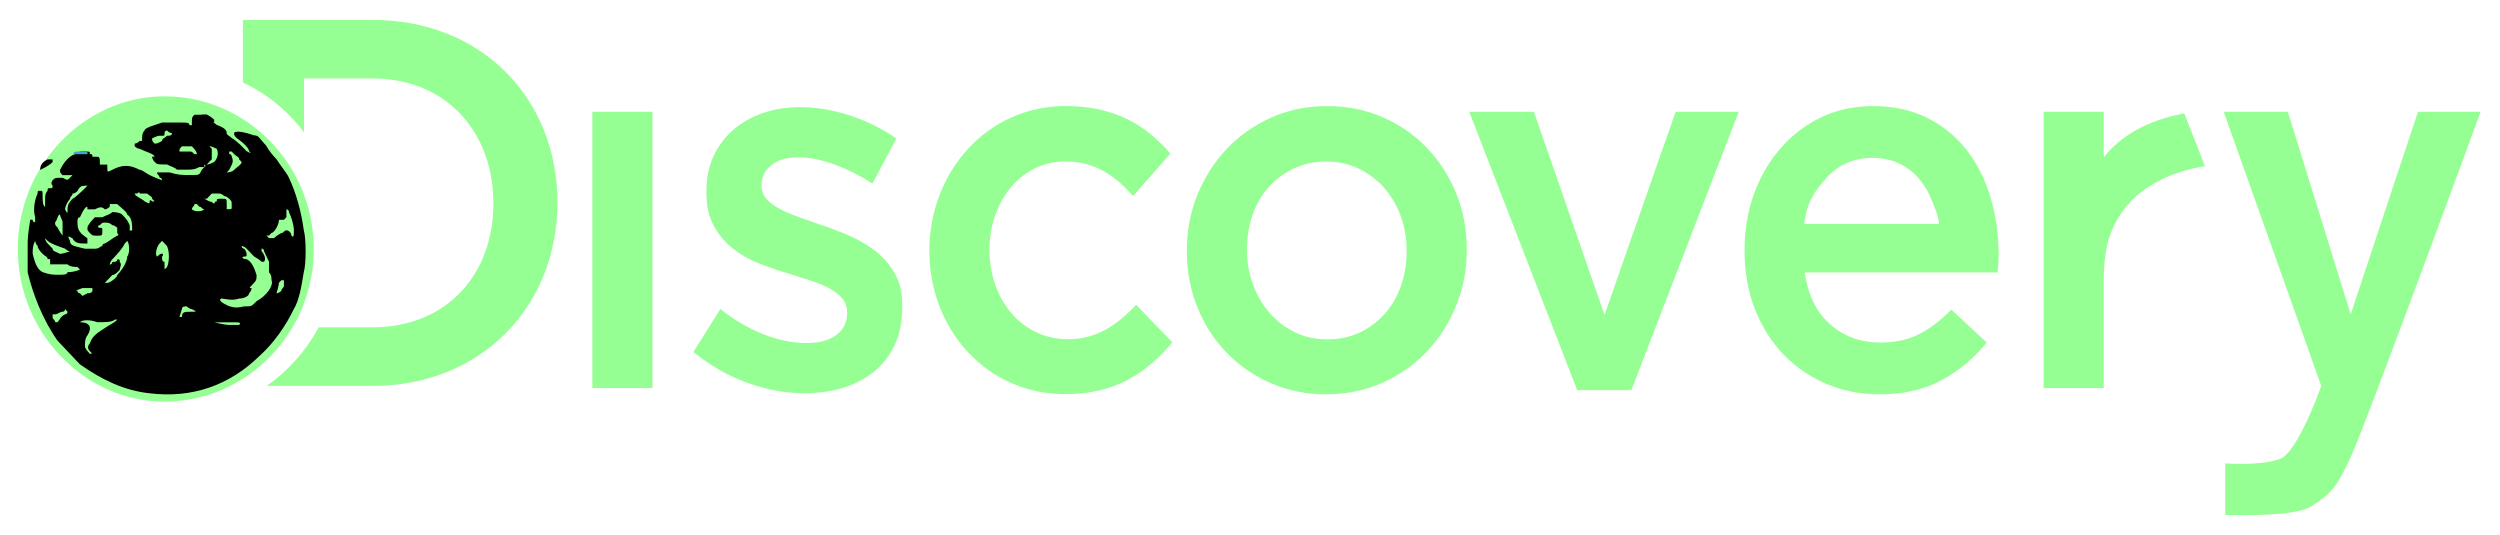
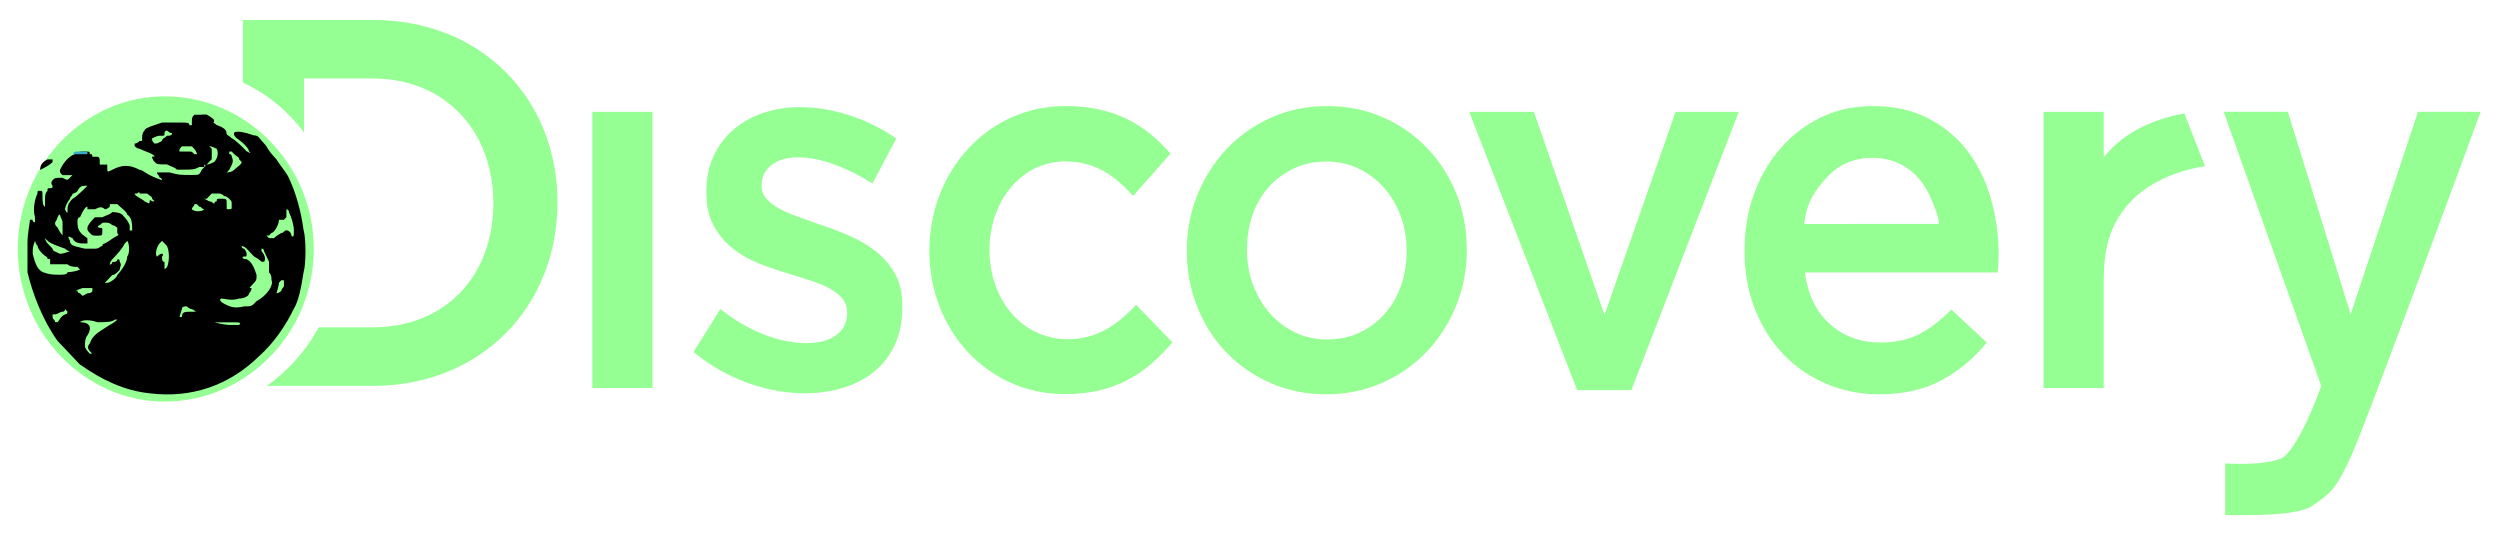
- <svg xmlns="http://www.w3.org/2000/svg" width="117" height="25" viewBox="0 0 117 25" fill="none">
-   <path d="M14.685 11.651C14.685 15.592 11.542 18.794 7.7 18.794C3.975 18.794 0.832 15.592 0.832 11.651C0.832 7.709 3.975 4.507 7.7 4.507C11.542 4.507 14.685 7.709 14.685 11.651Z" fill="#96FF94" />
-   <path d="M9.446 5.37C9.33 5.37 9.214 5.37 9.097 5.37C8.98 5.492 8.98 5.492 8.98 5.736V5.859C8.98 5.859 8.98 5.859 8.864 5.859C8.864 5.736 8.747 5.736 8.515 5.736C8.398 5.736 8.282 5.736 8.282 5.736C8.049 5.736 7.816 5.736 7.584 5.736C7.234 5.858 6.769 5.981 6.769 6.103C6.652 6.225 6.652 6.347 6.652 6.475V6.597H6.536C6.419 6.72 6.303 6.72 6.303 6.72C6.303 6.842 6.303 6.842 6.303 6.842C6.303 6.842 6.419 6.964 6.536 6.964C6.768 7.086 7.234 7.208 7.234 7.331C7.234 7.331 7.234 7.331 7.117 7.331C7.117 7.331 7.117 7.453 7.234 7.575C7.351 7.697 7.351 7.697 7.816 7.697C8.049 7.82 8.165 7.82 8.282 7.942C8.398 7.942 8.398 7.942 8.631 7.942C8.98 7.942 9.097 7.942 9.329 7.819C9.446 7.819 9.562 7.819 9.562 7.819C9.562 7.697 9.562 7.697 9.562 7.697C9.679 7.82 9.679 7.697 9.679 7.697C9.679 7.697 9.795 7.575 9.911 7.453C9.911 7.453 9.911 7.331 9.911 7.209C9.911 7.086 9.911 6.964 9.911 6.964C9.795 6.842 9.795 6.842 9.795 6.842C9.911 6.842 10.144 6.964 10.144 6.964C10.261 7.209 10.144 7.459 10.027 7.58C10.027 7.58 9.795 7.702 9.678 7.702C9.562 7.824 9.562 7.824 9.445 7.946C9.329 8.191 9.329 8.191 8.98 8.191C8.398 8.191 8.398 8.191 7.932 8.068C7.699 8.068 7.466 8.068 7.466 8.068C7.35 8.068 7.35 8.068 7.35 8.068C7.35 8.191 7.466 8.191 7.466 8.313C7.583 8.313 7.583 8.435 7.583 8.435C7.583 8.435 7.234 8.313 7.001 8.191C6.768 8.069 6.652 7.946 6.535 7.946C6.069 7.702 5.72 7.702 5.255 7.946C5.022 8.069 5.022 8.069 5.022 7.824V7.702H4.905C4.789 7.702 4.789 7.702 4.673 7.702C4.673 7.824 4.556 7.824 4.673 7.824C4.673 7.702 4.673 7.702 4.673 7.702C4.673 7.702 4.673 7.702 4.673 7.58C4.673 7.458 4.673 7.336 4.556 7.336C4.439 7.336 4.323 7.336 4.323 7.336C4.323 7.213 4.323 7.213 4.207 7.213C4.207 7.091 4.207 7.091 3.974 7.091C3.742 7.091 3.625 7.091 3.508 7.213C3.159 7.335 2.926 7.708 2.81 7.952C2.81 8.074 2.81 8.074 2.927 8.197C3.043 8.197 3.043 8.197 3.159 8.197H3.392L3.275 8.319C3.159 8.441 3.159 8.441 2.926 8.319C2.577 8.319 2.577 8.319 2.46 8.441C2.46 8.441 2.344 8.563 2.46 8.685C2.46 8.808 2.46 8.808 2.344 8.808C2.227 8.808 2.227 8.808 2.227 8.93C2.11 9.052 2.11 9.174 2.11 9.424C2.11 9.547 2.11 9.669 2.11 9.669C1.994 9.669 1.994 9.302 1.994 9.174C1.994 8.93 1.994 8.93 1.877 8.93C1.761 8.93 1.761 8.93 1.761 9.052C1.644 9.297 1.528 9.791 1.644 10.161C1.644 10.283 1.644 10.405 1.644 10.405C1.644 10.405 1.527 10.405 1.527 10.283H1.411C1.411 10.405 1.294 10.899 1.294 11.391C1.294 11.635 1.294 11.758 1.294 12.007C1.294 12.13 1.294 12.252 1.294 12.374C1.294 12.374 1.294 12.618 1.294 12.74C1.527 13.725 1.993 14.957 2.691 15.942C2.924 16.187 3.506 16.804 3.739 17.051C4.786 17.79 5.834 18.282 6.998 18.405C8.977 18.65 10.723 18.039 12.12 16.681C12.819 16.065 13.4 15.203 13.75 14.464C13.982 14.092 14.099 13.479 14.216 12.74C14.332 12.374 14.332 11.139 14.216 10.77C14.099 9.907 13.866 9.046 13.517 8.307C13.4 8.062 13.168 7.812 12.935 7.444C12.819 7.322 12.586 7.072 12.469 6.829C12.12 6.462 12.12 6.334 11.887 6.334C11.538 6.212 11.072 6.09 10.956 6.212C10.956 6.334 10.956 6.334 11.073 6.457C11.422 6.701 11.655 6.951 11.655 7.072C11.771 7.194 11.771 7.194 11.538 7.072C11.421 6.95 11.072 6.578 10.84 6.457C10.723 6.334 10.607 6.334 10.607 6.212C10.607 6.09 10.49 5.968 10.141 5.845C10.025 5.723 9.909 5.723 10.025 5.723C10.025 5.723 10.025 5.723 10.025 5.601C10.025 5.601 9.908 5.479 9.675 5.357C9.559 5.357 9.559 5.357 9.443 5.357L9.446 5.37ZM7.817 6.109C7.817 6.109 7.933 6.231 8.049 6.231C8.049 6.353 7.933 6.353 7.817 6.353C7.7 6.475 7.584 6.475 7.584 6.597C7.351 6.72 7.351 6.72 7.235 6.72C7.118 6.597 7.118 6.597 7.118 6.475C7.118 6.475 7.351 6.353 7.467 6.353C7.467 6.353 7.467 6.353 7.584 6.353C7.701 6.353 7.701 6.353 7.701 6.231C7.701 6.109 7.817 6.109 7.817 6.109L7.817 6.109ZM8.748 6.848C8.864 6.848 8.98 6.848 8.98 6.848C9.097 6.97 9.213 7.092 9.213 7.214C9.213 7.214 9.213 7.214 9.096 7.214C8.98 7.092 8.98 7.092 8.864 7.092C8.747 7.092 8.631 7.092 8.515 7.092H8.398C8.398 6.97 8.398 6.97 8.515 6.848C8.631 6.848 8.631 6.848 8.747 6.848H8.748ZM10.727 7.092C10.727 7.092 10.727 7.092 10.843 7.092L10.96 7.214C11.076 7.336 11.193 7.336 11.193 7.459L11.309 7.581C11.309 7.703 11.076 7.825 10.96 7.947C10.843 8.07 10.611 8.07 10.611 8.07C10.611 8.07 10.611 8.07 10.727 7.947C10.844 7.703 10.96 7.581 10.844 7.331C10.844 7.209 10.727 7.209 10.727 7.209C10.727 7.087 10.727 7.087 10.727 7.087L10.727 7.092ZM2.462 7.459C2.345 7.459 2.345 7.459 2.229 7.459C1.997 7.581 1.88 7.703 1.88 7.953C1.88 7.953 1.88 7.953 2.113 7.831C2.345 7.709 2.462 7.586 2.462 7.586C2.462 7.464 2.462 7.464 2.462 7.464V7.459ZM3.975 8.69C3.975 8.69 3.975 8.69 4.092 8.69C4.092 8.69 3.626 9.185 3.393 9.306C3.277 9.428 3.161 9.55 3.161 9.8C3.161 9.923 3.161 9.923 3.161 9.923C3.161 10.045 3.044 9.8 3.044 9.8C3.044 9.678 3.161 9.428 3.277 9.306C3.277 9.184 3.393 9.184 3.393 9.062C3.393 9.062 3.51 9.062 3.626 8.939C3.743 8.695 3.859 8.695 3.975 8.695L3.975 8.69ZM6.536 9.057C6.653 9.057 6.769 9.057 6.885 9.057C7.002 9.179 7.118 9.179 7.118 9.301L7.235 9.424H7.118C7.001 9.301 7.001 9.424 7.001 9.424C7.001 9.546 7.001 9.546 6.769 9.424C6.652 9.301 6.303 9.179 6.303 9.057C6.303 9.057 6.303 9.057 6.42 9.057C6.42 9.057 6.536 8.934 6.536 9.057ZM10.261 9.057C10.261 9.057 10.378 9.057 10.494 9.179C10.61 9.179 10.726 9.301 10.726 9.301C10.843 9.423 10.843 9.423 10.843 9.545C10.843 9.668 10.843 9.668 10.843 9.668C10.843 9.79 10.843 9.79 10.726 9.79C10.61 9.79 10.61 9.79 10.61 9.79C10.61 9.668 10.61 9.668 10.61 9.545C10.61 9.301 10.61 9.301 10.377 9.301C10.145 9.301 10.145 9.301 10.145 9.424C10.028 9.424 10.028 9.546 10.028 9.546C10.028 9.546 9.911 9.424 9.795 9.424L9.563 9.301H9.679L9.796 9.179C9.796 9.179 9.796 9.179 9.912 9.057C10.029 9.057 10.145 9.057 10.262 9.057H10.261ZM5.139 9.551H5.256C5.256 9.551 5.372 9.551 5.488 9.551C5.605 9.674 5.954 9.918 5.954 10.046C6.187 10.168 6.187 10.541 6.187 10.785C6.07 10.785 6.07 10.785 6.07 10.785C6.07 10.785 6.07 10.663 6.07 10.541C5.954 10.296 5.954 10.296 5.721 10.046C5.604 9.924 5.255 9.924 5.255 9.924C5.139 10.046 5.023 10.046 4.789 10.168C4.673 10.168 4.44 10.168 4.44 10.168C4.324 10.29 4.091 10.535 4.091 10.663C4.091 10.785 4.091 10.785 4.208 10.907C4.324 11.029 4.324 11.029 4.557 11.029C4.789 11.029 4.789 11.029 4.789 10.785C4.789 10.663 4.789 10.663 4.673 10.663C4.556 10.663 4.556 10.54 4.673 10.54C4.789 10.418 4.789 10.418 4.905 10.418C5.022 10.418 5.138 10.418 5.255 10.54C5.371 10.54 5.487 10.663 5.487 10.663C5.487 10.785 5.487 10.907 5.487 10.907C5.604 11.029 5.487 11.029 5.487 11.029C5.255 11.152 5.138 11.273 4.905 11.396C4.905 11.396 4.789 11.396 4.789 11.518C4.672 11.518 4.672 11.64 4.44 11.64C4.323 11.64 4.207 11.64 3.974 11.64C3.508 11.518 3.275 11.518 3.275 11.274C3.159 11.029 3.159 11.029 3.392 11.151C3.508 11.396 3.741 11.396 3.974 11.396H4.09C4.09 11.273 4.09 11.273 4.09 11.151C3.741 10.907 3.625 10.785 3.625 10.412C3.625 10.29 3.625 10.168 3.741 10.168C3.858 9.924 3.974 9.673 4.09 9.673C4.09 9.796 4.09 9.796 4.09 9.796C4.09 9.796 4.207 9.796 4.44 9.796C4.672 9.673 4.789 9.673 4.905 9.796C5.022 9.796 5.138 9.673 5.138 9.673V9.551L5.139 9.551ZM9.213 9.551L9.33 9.674C9.447 9.674 9.447 9.796 9.563 9.796C9.446 9.918 9.097 9.918 8.981 9.796C8.864 9.796 8.864 9.796 8.981 9.796C8.981 9.674 9.097 9.674 9.097 9.551H9.214H9.213ZM13.404 9.796C13.404 9.796 13.521 9.796 13.521 9.918C13.637 10.163 13.753 10.534 13.753 10.78C13.753 11.024 13.753 11.152 13.637 11.024C13.637 10.902 13.52 10.78 13.404 10.78C13.287 10.78 13.287 10.902 13.171 10.902C13.171 10.902 12.939 11.024 12.822 11.146C12.706 11.146 12.59 11.146 12.59 11.146L12.473 11.024H12.59L12.706 10.902C12.823 10.902 13.055 10.535 13.055 10.286C13.055 10.286 13.055 10.164 13.055 10.286C13.172 10.286 13.172 10.286 13.288 10.286C13.288 10.286 13.288 10.286 13.405 10.164C13.405 10.164 13.405 10.042 13.405 9.92C13.405 9.798 13.405 9.797 13.405 9.797L13.404 9.796ZM2.811 10.04C2.811 10.162 2.928 10.284 2.928 10.407C2.928 10.529 2.928 10.651 2.928 10.651C2.928 10.773 2.928 10.895 2.928 11.018C2.928 11.018 2.811 10.895 2.695 10.651C2.578 10.529 2.578 10.529 2.578 10.407C2.695 10.284 2.695 10.04 2.811 10.04H2.811ZM2.113 11.149C2.113 11.149 2.113 11.149 2.229 11.271C2.346 11.393 2.695 11.515 3.044 11.637C3.161 11.759 3.277 11.76 3.277 11.76C3.277 11.76 2.928 11.882 2.811 11.882C2.578 11.759 2.462 11.759 2.462 11.637C2.462 11.637 2.345 11.515 2.229 11.393C2.113 11.271 2.113 11.149 2.113 11.149C2.113 11.149 1.996 11.149 2.113 11.149H2.113ZM5.954 11.271C6.071 11.393 6.071 11.886 5.954 12.01C5.954 12.254 5.721 12.625 5.488 12.871C5.488 12.994 5.139 13.238 5.022 13.238H4.906C4.906 13.238 5.022 13.116 5.255 12.871C5.372 12.871 5.488 12.749 5.604 12.627C5.604 12.505 5.721 12.383 5.604 12.261C5.604 12.138 5.604 12.138 5.488 12.138C5.488 12.26 5.371 12.261 5.255 12.261C5.255 12.383 5.139 12.383 5.139 12.383C5.139 12.383 5.139 12.261 5.255 12.138C5.488 11.894 5.721 11.644 5.837 11.399C5.954 11.277 5.954 11.277 5.954 11.277L5.954 11.271ZM7.584 11.271C7.7 11.393 7.7 11.393 7.816 11.515C7.933 11.76 7.933 12.254 7.816 12.5C7.7 12.623 7.7 12.623 7.7 12.5C7.7 12.5 7.7 12.378 7.7 12.256C7.583 12.256 7.583 12.134 7.583 12.012C7.7 11.889 7.583 11.767 7.351 12.012C7.234 11.889 7.351 11.517 7.467 11.396L7.584 11.274L7.584 11.271ZM1.647 11.271C1.647 11.271 1.647 11.393 1.764 11.515C1.764 11.637 1.88 11.759 1.996 11.882C2.113 12.004 2.229 12.004 2.229 12.126C2.346 12.126 2.346 12.126 2.346 12.126C2.346 12.248 2.346 12.248 2.346 12.37C2.462 12.37 2.462 12.37 2.578 12.37C2.695 12.37 2.811 12.37 2.811 12.37C2.927 12.37 2.927 12.37 3.16 12.37C3.277 12.493 3.509 12.493 3.626 12.493L3.742 12.615C3.742 12.615 3.51 12.737 3.16 12.737C3.16 12.859 2.928 12.859 2.811 12.859C2.462 12.859 2.345 12.859 1.996 12.737C1.764 12.615 1.647 12.371 1.53 11.875C1.53 11.631 1.53 11.508 1.647 11.259L1.647 11.271ZM11.309 11.515C11.309 11.515 11.425 11.515 11.541 11.637C11.541 11.637 11.774 11.882 11.891 12.004C12.123 12.126 12.24 12.248 12.24 12.248H12.356C12.473 12.126 12.356 11.882 12.24 11.754C12.24 11.632 12.24 11.632 12.24 11.632C12.24 11.632 12.356 11.632 12.356 11.754C12.356 11.754 12.473 11.998 12.589 12.248C12.589 12.37 12.589 12.493 12.589 12.743C12.706 12.865 12.706 12.987 12.706 13.11C12.822 13.354 12.473 13.848 12.007 14.095C11.775 14.339 11.775 14.339 11.425 14.339C10.959 14.461 10.727 14.339 10.494 14.217C10.261 14.094 10.261 13.972 10.377 13.972V13.85V13.972C10.494 13.972 10.843 14.095 11.192 13.972C11.425 13.972 11.658 13.85 11.658 13.728C11.775 13.606 11.775 13.483 11.775 13.483C11.658 13.483 11.658 13.484 11.775 13.361C12.007 13.117 12.007 13.117 12.007 12.867C11.891 12.5 11.775 12.251 11.541 12.128C11.309 12.128 11.309 12.006 11.425 12.006C11.541 12.006 11.541 12.006 11.541 11.884C11.541 11.884 11.541 11.761 11.425 11.639C11.308 11.639 11.308 11.517 11.308 11.517L11.309 11.515ZM13.171 13.116C13.171 13.116 13.171 13.116 13.288 13.116C13.288 13.238 13.288 13.238 13.288 13.36C13.288 13.482 13.171 13.482 13.171 13.605C13.055 13.727 12.939 13.727 12.939 13.727C12.939 13.727 13.055 13.36 13.055 13.232C13.172 13.11 13.172 13.11 13.172 13.11L13.171 13.116ZM4.208 13.482H4.325V13.605C4.325 13.605 4.325 13.727 4.092 13.727L3.859 13.849L3.743 13.727C3.743 13.727 3.626 13.727 3.626 13.605C3.51 13.605 3.51 13.604 3.859 13.482C3.975 13.482 4.091 13.482 4.208 13.482H4.208ZM8.748 14.345C8.748 14.345 8.864 14.467 8.98 14.467C9.213 14.589 9.213 14.589 8.98 14.589C8.631 14.589 8.515 14.589 8.515 14.834H8.398L8.515 14.461C8.515 14.339 8.631 14.339 8.747 14.339L8.748 14.345ZM3.044 14.467L3.161 14.589C3.161 14.589 3.161 14.711 3.044 14.711C2.811 14.834 2.811 14.956 2.695 15.078H2.578C2.578 14.956 2.462 14.956 2.462 14.834C2.462 14.711 2.462 14.711 2.462 14.711H2.578C2.695 14.711 2.811 14.589 2.927 14.589C3.044 14.589 3.044 14.467 3.044 14.467H3.044ZM5.488 14.962C5.488 14.962 5.372 15.084 5.139 15.206C4.557 15.573 4.324 15.701 4.208 16.068C4.091 16.191 4.091 16.313 4.208 16.435C4.325 16.557 4.325 16.557 4.208 16.557C4.091 16.435 3.975 16.313 3.975 16.191C3.975 16.068 3.975 15.824 4.092 15.696C4.325 15.329 4.209 15.08 3.743 15.08C3.626 15.08 3.626 15.08 3.743 15.08C3.859 14.957 4.209 14.957 4.558 15.08C4.907 15.08 5.256 15.08 5.372 14.957H5.489L5.488 14.962ZM10.028 15.084C10.028 15.084 10.145 15.084 10.261 15.084C10.377 15.084 10.61 15.084 10.843 15.084C11.192 15.084 11.309 15.084 11.192 15.206C11.076 15.206 10.843 15.206 10.726 15.206C10.494 15.206 10.028 15.084 10.028 15.084H10.028Z" fill="black" />
-   <path d="M3.51 7.094C3.393 7.216 3.393 7.216 3.51 7.216C3.742 7.216 3.975 7.216 4.092 7.216V7.094C3.975 7.094 3.626 7.094 3.51 7.094Z" fill="#37ABC8" />
-   <path d="M113.161 5.233L110.012 14.708L107.072 5.233H104.07L108.636 18.068L108.599 18.157C108.599 18.157 107.68 20.775 106.847 21.409C106.207 21.753 104.707 21.728 104.139 21.687V24.106C105.13 24.105 107.462 24.172 108.212 23.672C109.154 23.046 109.365 22.775 110.008 21.402C110.71 19.906 116.092 5.233 116.092 5.233H113.161ZM98.454 7.37V5.233H95.641V18.16H98.454V13.239C98.454 12.374 98.532 11.615 98.758 10.988C99.606 8.636 101.969 7.968 103.192 7.777L102.226 5.307C101.245 5.485 99.515 5.983 98.454 7.37V7.37ZM49.983 15.876C47.819 15.876 46.308 14.018 46.308 11.692C46.308 9.416 47.796 7.555 49.844 7.555C51.262 7.555 52.17 8.216 53.031 9.171L54.775 7.189C53.635 5.868 52.193 4.962 49.867 4.962C46.192 4.962 43.493 8.045 43.493 11.741C43.493 15.435 46.192 18.445 49.844 18.445C52.238 18.445 53.658 17.442 54.868 16.023L53.169 14.262C52.286 15.216 51.309 15.876 49.983 15.876ZM90.743 10.481C90.697 10.008 90.596 9.873 90.44 9.457C90.286 9.041 90.075 8.678 89.813 8.369C89.548 8.059 89.234 7.817 88.87 7.645C88.506 7.475 88.091 7.389 87.624 7.389C86.756 7.389 86.039 7.703 85.472 8.332C84.907 8.96 84.561 9.469 84.436 10.481H90.743V10.481ZM93.163 9.262C93.411 10.102 93.536 10.988 93.536 11.918C93.536 12.048 93.532 12.183 93.525 12.322C93.516 12.46 93.504 12.603 93.489 12.75H84.46C84.616 13.81 85.015 14.623 85.658 15.184C86.303 15.749 87.082 16.031 87.998 16.031C88.695 16.031 89.301 15.899 89.813 15.639C90.325 15.378 90.829 14.995 91.324 14.488L92.978 16.031C92.387 16.765 91.686 17.352 90.87 17.793C90.057 18.234 89.084 18.455 87.951 18.455C87.066 18.455 86.24 18.289 85.472 17.965C84.705 17.638 84.038 17.181 83.471 16.593C82.905 16.006 82.459 15.301 82.134 14.477C81.808 13.652 81.645 12.742 81.645 11.746V11.696C81.645 10.767 81.792 9.894 82.087 9.078C82.381 8.262 82.796 7.547 83.332 6.937C83.867 6.323 84.498 5.843 85.228 5.491C85.957 5.141 86.764 4.965 87.649 4.965C88.625 4.965 89.483 5.153 90.22 5.528C90.956 5.904 91.57 6.41 92.059 7.046C92.548 7.683 92.916 8.421 93.163 9.262V9.262ZM75.091 14.735L71.787 5.233H68.761L73.812 18.259H76.347L81.373 5.233H78.417L75.091 14.735ZM65.83 11.722C65.83 11.15 65.737 10.612 65.551 10.107C65.365 9.6 65.104 9.16 64.771 8.784C64.437 8.409 64.042 8.111 63.584 7.89C63.127 7.67 62.618 7.56 62.059 7.56C61.501 7.56 60.993 7.67 60.536 7.89C60.079 8.111 59.687 8.404 59.36 8.772C59.035 9.139 58.786 9.571 58.616 10.069C58.444 10.567 58.36 11.102 58.36 11.673V11.722C58.36 12.277 58.453 12.807 58.639 13.313C58.825 13.82 59.084 14.263 59.419 14.647C59.752 15.03 60.148 15.332 60.606 15.552C61.063 15.772 61.563 15.883 62.107 15.883C62.68 15.883 63.196 15.772 63.654 15.552C64.113 15.332 64.504 15.034 64.829 14.659C65.155 14.284 65.402 13.848 65.574 13.349C65.744 12.852 65.83 12.325 65.83 11.771V11.722ZM68.157 9.064C68.482 9.873 68.645 10.743 68.645 11.673V11.722C68.645 12.636 68.478 13.5 68.145 14.316C67.811 15.132 67.354 15.846 66.772 16.459C66.191 17.072 65.495 17.556 64.691 17.915C63.883 18.274 63.006 18.455 62.059 18.455C61.129 18.455 60.264 18.279 59.466 17.927C58.666 17.577 57.976 17.099 57.394 16.495C56.812 15.892 56.359 15.181 56.032 14.367C55.706 13.55 55.544 12.685 55.544 11.771V11.722C55.544 10.791 55.71 9.918 56.045 9.103C56.378 8.287 56.836 7.572 57.417 6.961C57.999 6.348 58.691 5.862 59.488 5.505C60.288 5.145 61.16 4.965 62.107 4.965C63.053 4.965 63.926 5.141 64.725 5.491C65.523 5.843 66.214 6.323 66.796 6.937C67.377 7.547 67.831 8.258 68.157 9.064V9.064ZM40.982 11.758C40.618 11.474 40.211 11.232 39.76 11.036C39.31 10.841 38.861 10.669 38.411 10.522C38.054 10.391 37.709 10.269 37.376 10.154C37.042 10.041 36.747 9.914 36.491 9.776C36.235 9.637 36.029 9.482 35.875 9.31C35.719 9.139 35.642 8.939 35.642 8.71V8.662C35.642 8.287 35.792 7.976 36.096 7.732C36.398 7.487 36.821 7.364 37.364 7.364C37.877 7.364 38.434 7.475 39.039 7.695C39.644 7.915 40.241 8.213 40.831 8.588L41.948 6.483C41.297 6.026 40.576 5.667 39.783 5.406C38.993 5.145 38.209 5.014 37.434 5.014C36.828 5.014 36.258 5.104 35.723 5.283C35.188 5.464 34.723 5.725 34.327 6.067C33.931 6.41 33.621 6.821 33.397 7.303C33.171 7.785 33.058 8.336 33.058 8.955V9.004C33.058 9.625 33.175 10.146 33.408 10.572C33.64 10.995 33.939 11.351 34.304 11.635C34.668 11.922 35.08 12.155 35.537 12.334C35.995 12.514 36.448 12.669 36.899 12.799C37.255 12.914 37.601 13.023 37.934 13.13C38.267 13.236 38.562 13.358 38.818 13.497C39.074 13.635 39.275 13.795 39.423 13.974C39.57 14.154 39.644 14.367 39.644 14.611V14.659C39.644 15.084 39.477 15.422 39.144 15.675C38.81 15.928 38.342 16.054 37.736 16.054C37.1 16.054 36.437 15.92 35.747 15.65C35.056 15.381 34.377 14.985 33.71 14.463L32.453 16.471C33.23 17.107 34.071 17.589 34.979 17.915C35.886 18.242 36.782 18.404 37.666 18.404C38.302 18.404 38.9 18.32 39.459 18.148C40.016 17.976 40.501 17.724 40.912 17.388C41.324 17.054 41.645 16.635 41.879 16.128C42.112 15.623 42.227 15.026 42.227 14.34V14.293C42.227 13.705 42.112 13.206 41.879 12.799C41.645 12.39 41.346 12.044 40.982 11.758V11.758ZM27.721 18.16H30.537V5.233H27.721V18.16ZM26.09 9.471C26.09 14.316 22.554 18.059 17.437 18.059H12.486C13.486 17.357 14.32 16.42 14.917 15.318H17.437C20.857 15.318 23.09 12.896 23.09 9.52C23.09 6.144 20.857 3.672 17.437 3.672H14.227V6.191C13.756 5.574 13.207 5.026 12.585 4.576C12.204 4.299 11.795 4.062 11.367 3.86V0.932H17.437C22.554 0.932 26.09 4.626 26.09 9.471" fill="#96FF94" />
+ <svg xmlns="http://www.w3.org/2000/svg" fill="none" height="25" viewBox="0 0 117 25" width="117">
+   <path d="m14.685 11.651c0 3.941-3.143 7.143-6.984 7.143-3.725 0-6.868-3.202-6.868-7.143 0-3.942 3.143-7.143 6.868-7.143 3.841 0 6.984 3.202 6.984 7.143z" fill="#96ff94" />
+   <path d="m9.446 5.37c-.117 0-.233 0-.349 0-.117.122-.117.122-.117.366v.122s0 0-.117 0c0-.122-.117-.122-.349-.122-.117 0-.233 0-.233 0-.233 0-.466 0-.698 0-.349.122-.815.245-.815.367-.117.122-.117.244-.117.372v.122h-.117c-.117.122-.233.122-.233.122v.122s.117.122.233.122c.233.122.698.244.698.366 0 0 0 0-.117 0 0 0 0 .122.117.244.117.122.117.122.582.122.233.122.349.122.466.244h.349c.349 0 .466-0.0.698-.122h.233c0-.122 0-.122 0-.122.117.122.117 0 .117 0s.117-.122.233-.244c0 0 0-.122 0-.244 0-.122 0-.244 0-.244-.117-.122-.117-.122-.117-.122.117 0 .349.122.349.122.117.244 0 .495-.117.616 0 0-.233.122-.349.122-.117.122-.117.122-.233.244-.117.244-.117.244-.466.244-.582 0-.582-0-1.048-.122-.233 0-.466 0-.466 0-.117 0-.117 0-.117 0 0 .122.117.122.117.245.117 0 .117.122.117.122s-.349-.122-.582-.244c-.233-.122-.349-.244-.466-.244-.466-.244-.815-.244-1.28 0-.233.122-.233.122-.233-.122v-.122h-.117c-.117 0-.117 0-.233 0 0 .122-.117.122 0 .122 0-.122 0-.122 0-.122s0 0 0-.122c0-.122 0-.244-.117-.244-.117 0-.233 0-.233 0 0-.122 0-.122-.117-.122 0-.122 0-.122-.233-.122s-.349-0-.466.122c-.349.122-.582.495-.698.739 0 .122 0.0.122.117.244h.233.233l-.117.122c-.117.122-.117.122-.349 0-.349 0-.349 0-.466.122 0 0-.117.122 0 .244 0 .122 0 .122-.117.122s-.117-0-.117.122c-.117.122-.117.244-.117.495v.245c-.117 0-.117-.367-.117-.495 0-.244 0-.244-.117-.244s-.117 0-.117.122c-.117.245-.233.739-.117 1.109v.244s-.117 0-.117-.122h-.117c0 .122-.117.616-.117 1.108v.616.366.367c.233.985.698 2.217 1.397 3.202.233.244.815.862 1.048 1.109 1.048.739 2.095 1.231 3.259 1.355 1.979.244 3.725-.367 5.122-1.724.699-.616 1.28-1.478 1.63-2.217.233-.372.349-.985.466-1.724.117-.367.117-1.601 0-1.971-.117-.862-.349-1.724-.698-2.463-.117-.244-.349-.495-.582-.862-.117-.122-.349-.372-.466-.615-.349-.367-.349-.495-.582-.495-.349-.122-.815-.244-.931-.122 0 .122 0 .122.117.245.349.244.582.494.582.615.117.122.117.122-.117 0-.117-.122-.466-.494-.699-.615-.117-.122-.233-.122-.233-.245 0-.122-.117-.244-.466-.366-.117-.122-.233-.122-.117-.122 0 0 0 0 0-.122 0 0-.117-.122-.349-.244-.117 0-.117 0-.233 0zm-1.63.739s.117.122.233.122c0 .122-.117.122-.233.122-.117.122-.233.122-.233.244-.233.122-.233.122-.349.122-.117-.122-.117-.122-.117-.244 0 0 .233-.122.349-.122h.117c.117 0 .117-0.0.117-.122 0-.122.117-.122.117-.122zm.931.739h.233c.117.122.233.244.233.367 0 0 0 0-.117 0-.117-.122-.117-.122-.233-.122-.117 0-.233 0-.349 0h-.117c0-.122 0-.122.117-.244h.233zm1.979.244h.117l.117.122c.117.122.233.122.233.244l.117.122c0 .122-.233.244-.349.367-.117.122-.349.122-.349.122s0-0.0.117-.122c.117-.244.233-.367.117-.616 0-.122-.117-.122-.117-.122 0-.122 0-.122 0-.122zm-8.265.367c-.117 0-.117 0-.233 0-.233.122-.349.244-.349.494 0 0 0-0.0.233-.122.233-.122.349-.244.349-.244 0-.122 0-.122 0-.122zm1.513 1.232h.117s-.466.495-.698.616c-.117.122-.233.244-.233.495v.122c0 .122-.117-.122-.117-.122 0-.122.117-.372.233-.495 0-.122.117-.122.117-.244 0 0 .117 0.0.233-.122.117-.244.233-.244.349-.244zm2.561.366h.349c.117.122.233.122.233.244l.117.122h-.117c-.117-.122-.117 0-.117 0 0 .122 0 .122-.233 0-.117-.122-.466-.245-.466-.367h.117s.117-.122.117 0zm3.725 0s.117 0.0.233.122c.117 0 .233.122.233.122.117.122.117.122.117.244v.122c0 .122 0 .122-.117.122s-.117 0-.117 0c0-.122 0-.122 0-.245 0-.244 0-.244-.233-.244-.233 0-.233 0-.233.122-.117 0-.117.122-.117.122s-.117-.122-.233-.122l-.233-.122h.117l.117-.122s0-0.0.117-.122h.349zm-5.122.495h.117.233c.117.122.466.366.466.495.233.122.233.495.233.739-.117 0-.117 0-.117 0s0-.122 0-.244c-.117-.244-.117-.244-.349-.495-.117-.122-.466-.122-.466-.122-.117.122-.233.122-.466.244-.117 0-.349 0-.349 0-.117.122-.349.366-.349.494 0 .122 0 .122.117.244.117.122.117.122.349.122s.233 0 .233-.244c0-.122 0-.122-.117-.122-.117 0-.117-.122 0-.122.117-.122.117-.122.233-.122.117 0 .233-0.0.349.122.117 0 .233.122.233.122v.244c.117.122 0 .122 0 .122-.233.122-.349.244-.582.366 0 0-.117 0-.117.122-.117 0-.117.122-.349.122-.117 0-.233 0-.466 0-.466-.122-.698-.122-.698-.367-.117-.244-.117-.244.117-.122.117.244.349.244.582.244h.117c0-.122 0-.122 0-.244-.349-.244-.466-.367-.466-.739 0-.122 0-.244.117-.244.117-.244.233-.495.349-.495v.122h.349c.233-.122.349-.122.466 0 .117 0 .233-.122.233-.122v-.122zm4.074 0 .117.122c.117 0 .117.122.233.122-.117.122-.466.122-.582 0-.117 0-.117 0 0 0 0-.122.117-.122.117-.244h.117zm4.191.244s.117 0.0.117.122c.117.245.233.616.233.862 0 .244 0 .372-.117.244 0-.122-.117-.244-.233-.244-.117 0-.117.122-.233.122 0 0-.233.122-.349.244-.117 0-.233 0-.233 0l-.117-.122h.117l.117-.122c.117 0 .349-.366.349-.616h.233s0 0.0.117-.122c0 0 0-.122 0-.245 0-.122 0-.122 0-.122zm-10.593.244c0 .122.117.244.117.367v.244.366s-.117-.122-.233-.366c-.117-.122-.117-.122-.117-.244.117-.122.117-.367.233-.367zm-.698 1.109s0-0.0.117.122c.117.122.466.244.815.366.117.122.233.122.233.122s-.349.122-.466.122c-.233-.122-.349-.122-.349-.244 0 0-.117-.122-.233-.244-.117-.122-.117-.244-.117-.244zm3.841.122c.117.122.117.616 0 .739 0 .244-.233.616-.466.862 0 .122-.349.366-.466.366h-.117s.117-.122.349-.366c.117 0 .233-.122.349-.244 0-.122.117-.244 0-.366 0-.122 0-.122-.117-.122 0 .122-.117.122-.233.122 0 .122-.117.122-.117.122s0-.122.117-.244c.233-.244.466-.495.582-.739.117-.122.117-.122.117-.122zm1.63 0c.117.122.117.122.233.244.117.244.117.739 0 .985-.117.122-.117.122-.117 0 0 0 0-.122 0-.244-.117 0-.117-.122-.117-.244.117-.122 0-.244-.233 0-.117-.122 0-.495.117-.616l.117-.122zm-5.937 0s0 .122.117.244c0 .122.117.244.233.366.117.122.233.122.233.244h.117v.244h.233.233.349c.117.122.349.122.466.122l.117.122s-.233.122-.582.122c0 .122-.233.122-.349.122-.349 0-.466 0-.815-.122-.233-.122-.349-.366-.466-.862 0-.244 0-.367.117-.616zm9.662.244s.117-0.0.233.122c0 0 .233.244.349.367.233.122.349.244.349.244h.117c.117-.122 0-.366-.117-.494 0-.122 0-.122 0-.122s.117 0 .117.122c0 0 .117.244.233.494v.494c.117.122.117.244.117.367.117.244-.233.739-.699.985-.233.244-.233.244-.582.244-.466.122-.698-0-.931-.122-.233-.122-.233-.244-.117-.244v-.122.122c.117 0 .466.122.815 0 .233 0 .466-.122.466-.245.117-.122.117-.244.117-.244-.117 0-.117 0 0-.122.233-.244.233-.244.233-.494-.117-.366-.233-.616-.466-.739-.233 0-.233-.122-.117-.122.117 0 .117 0.0.117-.122 0 0 0-.122-.117-.244-.117 0-.117-.122-.117-.122zm1.863 1.601h.117v.244c0 .122-.117.122-.117.244-.117.122-.233.122-.233.122s.117-.367.117-.495c.117-.122.117-.122.117-.122zm-8.963.366h.117v.122s0 .122-.233.122l-.233.122-.117-.122s-.117 0-.117-.122c-.117 0-.117-0.0.233-.122h.349zm4.54.863s.117.122.233.122c.233.122.233.122 0 .122-.349 0-.466 0-.466.244h-.117l.117-.372c0-.122.117-.122.233-.122zm-5.704.122.117.122s0 .122-.117.122c-.233.122-.233.244-.349.366h-.117c0-.122-.117-.122-.117-.244 0-.122 0-.122 0-.122h.117c.117 0 .233-.122.349-.122.117 0 .117-.122.117-.122zm2.444.495s-.117.122-.349.244c-.582.367-.815.495-.931.862-.117.122-.117.244 0 .366.117.122.117.122 0 .122-.117-.122-.233-.244-.233-.366 0-.122 0-.366.117-.495.233-.366.117-.616-.349-.616-.117 0-.117 0 0 0 .117-.122.466-.122.815 0 .349 0 .698 0.0.815-.122h.117zm4.54.122h.233.582c.349 0 .466 0.0.349.122-.117 0-.349 0-.466 0-.233 0-.698-.122-.698-.122z" fill="#000" />
+   <path d="m3.51 7.094c-.117.122-.117.122 0 .122h.582v-.122c-.117 0-.466 0-.582 0z" fill="#37abc8" />
+   <path d="m113.161 5.233-3.149 9.475-2.94-9.475h-3.002l4.566 12.835-.037.089s-.919 2.618-1.752 3.252c-.64.344-2.14.319-2.708.278v2.42c.991-.001 3.323.066 4.073-.434.942-.626 1.153-.897 1.796-2.27.702-1.495 6.084-16.169 6.084-16.169zm-14.707 2.137v-2.136h-2.814v12.926h2.814v-4.921c0-.864.077-1.624.304-2.251.847-2.352 3.211-3.02 4.434-3.21l-.966-2.471c-.981.178-2.711.677-3.772 2.063zm-48.471 8.506c-2.164 0-3.675-1.859-3.675-4.184 0-2.276 1.488-4.137 3.536-4.137 1.418 0 2.326.661 3.187 1.616l1.745-1.982c-1.14-1.321-2.583-2.226-4.909-2.226-3.675 0-6.373 3.083-6.373 6.778 0 3.695 2.698 6.705 6.351 6.705 2.394 0 3.815-1.004 5.024-2.423l-1.699-1.761c-.884.954-1.86 1.614-3.186 1.614zm40.76-5.395c-.047-.473-.148-.608-.304-1.024-.154-.416-.365-.779-.627-1.088-.265-.31-.579-.552-.943-.724-.364-.17-.779-.256-1.246-.256-.868 0-1.586.314-2.152.943-.565.628-.912 1.137-1.036 2.15zm2.42-1.219c.248.84.373 1.726.373 2.656 0 .131-.004.266-.01.404-.009.139-.021.281-.036.428h-9.029c.156 1.06.555 1.873 1.198 2.434.644.564 1.424.846 2.34.846.698 0 1.303-.131 1.815-.392.512-.261 1.015-.644 1.511-1.151l1.654 1.543c-.591.734-1.292 1.322-2.108 1.762-.813.441-1.786.662-2.919.662-.885 0-1.711-.166-2.479-.49-.767-.326-1.434-.784-2.001-1.371-.566-.587-1.012-1.292-1.337-2.116-.326-.825-.489-1.735-.489-2.731v-.05c0-.929.147-1.802.442-2.619.295-.816.71-1.53 1.245-2.141.536-.613 1.167-1.094 1.897-1.446.729-.35 1.536-.526 2.421-.526.976 0 1.835.188 2.571.563.737.376 1.35.882 1.839 1.517.489.637.857 1.376 1.104 2.216zm-18.072 5.473-3.304-9.501h-3.026l5.051 13.025h2.536l5.026-13.025h-2.956zm-9.261-3.013c0-.572-.093-1.11-.279-1.615-.186-.507-.446-.946-.779-1.322-.334-.375-.729-.673-1.187-.894-.457-.221-.966-.33-1.525-.33-.558 0-1.067.11-1.523.33-.458.221-.85.514-1.177.881-.325.368-.574.8-.744 1.298-.172.498-.256 1.032-.256 1.604v.049c0 .555.093 1.086.279 1.591.185.507.445.95.779 1.335.333.383.729.685 1.187.905.457.221.957.332 1.501.332.574 0 1.089-.111 1.547-.332.459-.22.85-.517 1.176-.893.326-.375.573-.811.745-1.31.17-.497.256-1.024.256-1.577zm2.327-2.658c.326.809.488 1.679.488 2.609v.049c0 .914-.168 1.778-.5 2.594-.334.816-.791 1.53-1.373 2.142-.581.613-1.277 1.097-2.081 1.457-.808.358-1.684.539-2.631.539-.93 0-1.796-.176-2.593-.527-.8-.35-1.49-.829-2.072-1.432-.583-.604-1.035-1.314-1.362-2.129-.326-.817-.488-1.682-.488-2.595v-.05c0-.93.166-1.804.501-2.619.333-.816.791-1.53 1.373-2.142.582-.613 1.273-1.098 2.071-1.456.799-.36 1.672-.539 2.618-.539s1.819.176 2.618.526c.799.352 1.489.832 2.071 1.446.581.611 1.036 1.321 1.361 2.128zm-27.175 2.694c-.364-.284-.771-.526-1.222-.722-.45-.195-.899-.367-1.349-.514-.357-.131-.701-.253-1.035-.368-.334-.113-.629-.24-.884-.378-.256-.139-.462-.294-.616-.466-.156-.17-.233-.371-.233-.6v-.048c0-.375.15-.686.453-.93.302-.244.726-.367 1.268-.367.513 0 1.07.11 1.675.33.605.22 1.202.518 1.792.893l1.116-2.105c-.651-.457-1.372-.816-2.164-1.077-.79-.261-1.575-.392-2.35-.392-.606 0-1.175.09-1.71.27-.535.18-1.001.441-1.397.784-.396.343-.706.754-.93 1.236-.226.483-.338 1.033-.338 1.652v.049c0 .622.117 1.143.35 1.569.232.423.531.778.896 1.063.364.287.776.52 1.233.699.458.18.912.335 1.362.465.357.114.702.224 1.036.33.333.106.627.228.884.367.256.139.457.298.606.477.146.18.221.393.221.637v.049c0 .425-.167.763-.501 1.016-.333.254-.802.379-1.407.379-.636 0-1.299-.134-1.989-.404-.691-.269-1.37-.665-2.037-1.187l-1.256 2.008c.776.636 1.617 1.118 2.526 1.444.907.327 1.802.489 2.687.489.635 0 1.233-.084 1.792-.257.558-.172 1.042-.423 1.453-.759.412-.334.733-.753.967-1.261.233-.504.348-1.102.348-1.787v-.048c0-.588-.116-1.086-.348-1.493-.233-.409-.533-.755-.897-1.041zm-13.261 6.402h2.816v-12.926h-2.816zm-1.631-8.688c0 4.845-3.536 8.588-8.653 8.588h-4.951c.999-.702 1.833-1.639 2.431-2.741h2.52c3.419 0 5.652-2.421 5.652-5.798 0-3.376-2.233-5.848-5.652-5.848h-3.21v2.519c-.471-.617-1.02-1.164-1.642-1.615-.382-.276-.791-.514-1.219-.716v-2.928h6.071c5.117 0 8.653 3.694 8.653 8.539" fill="#96ff94" />
</svg>
